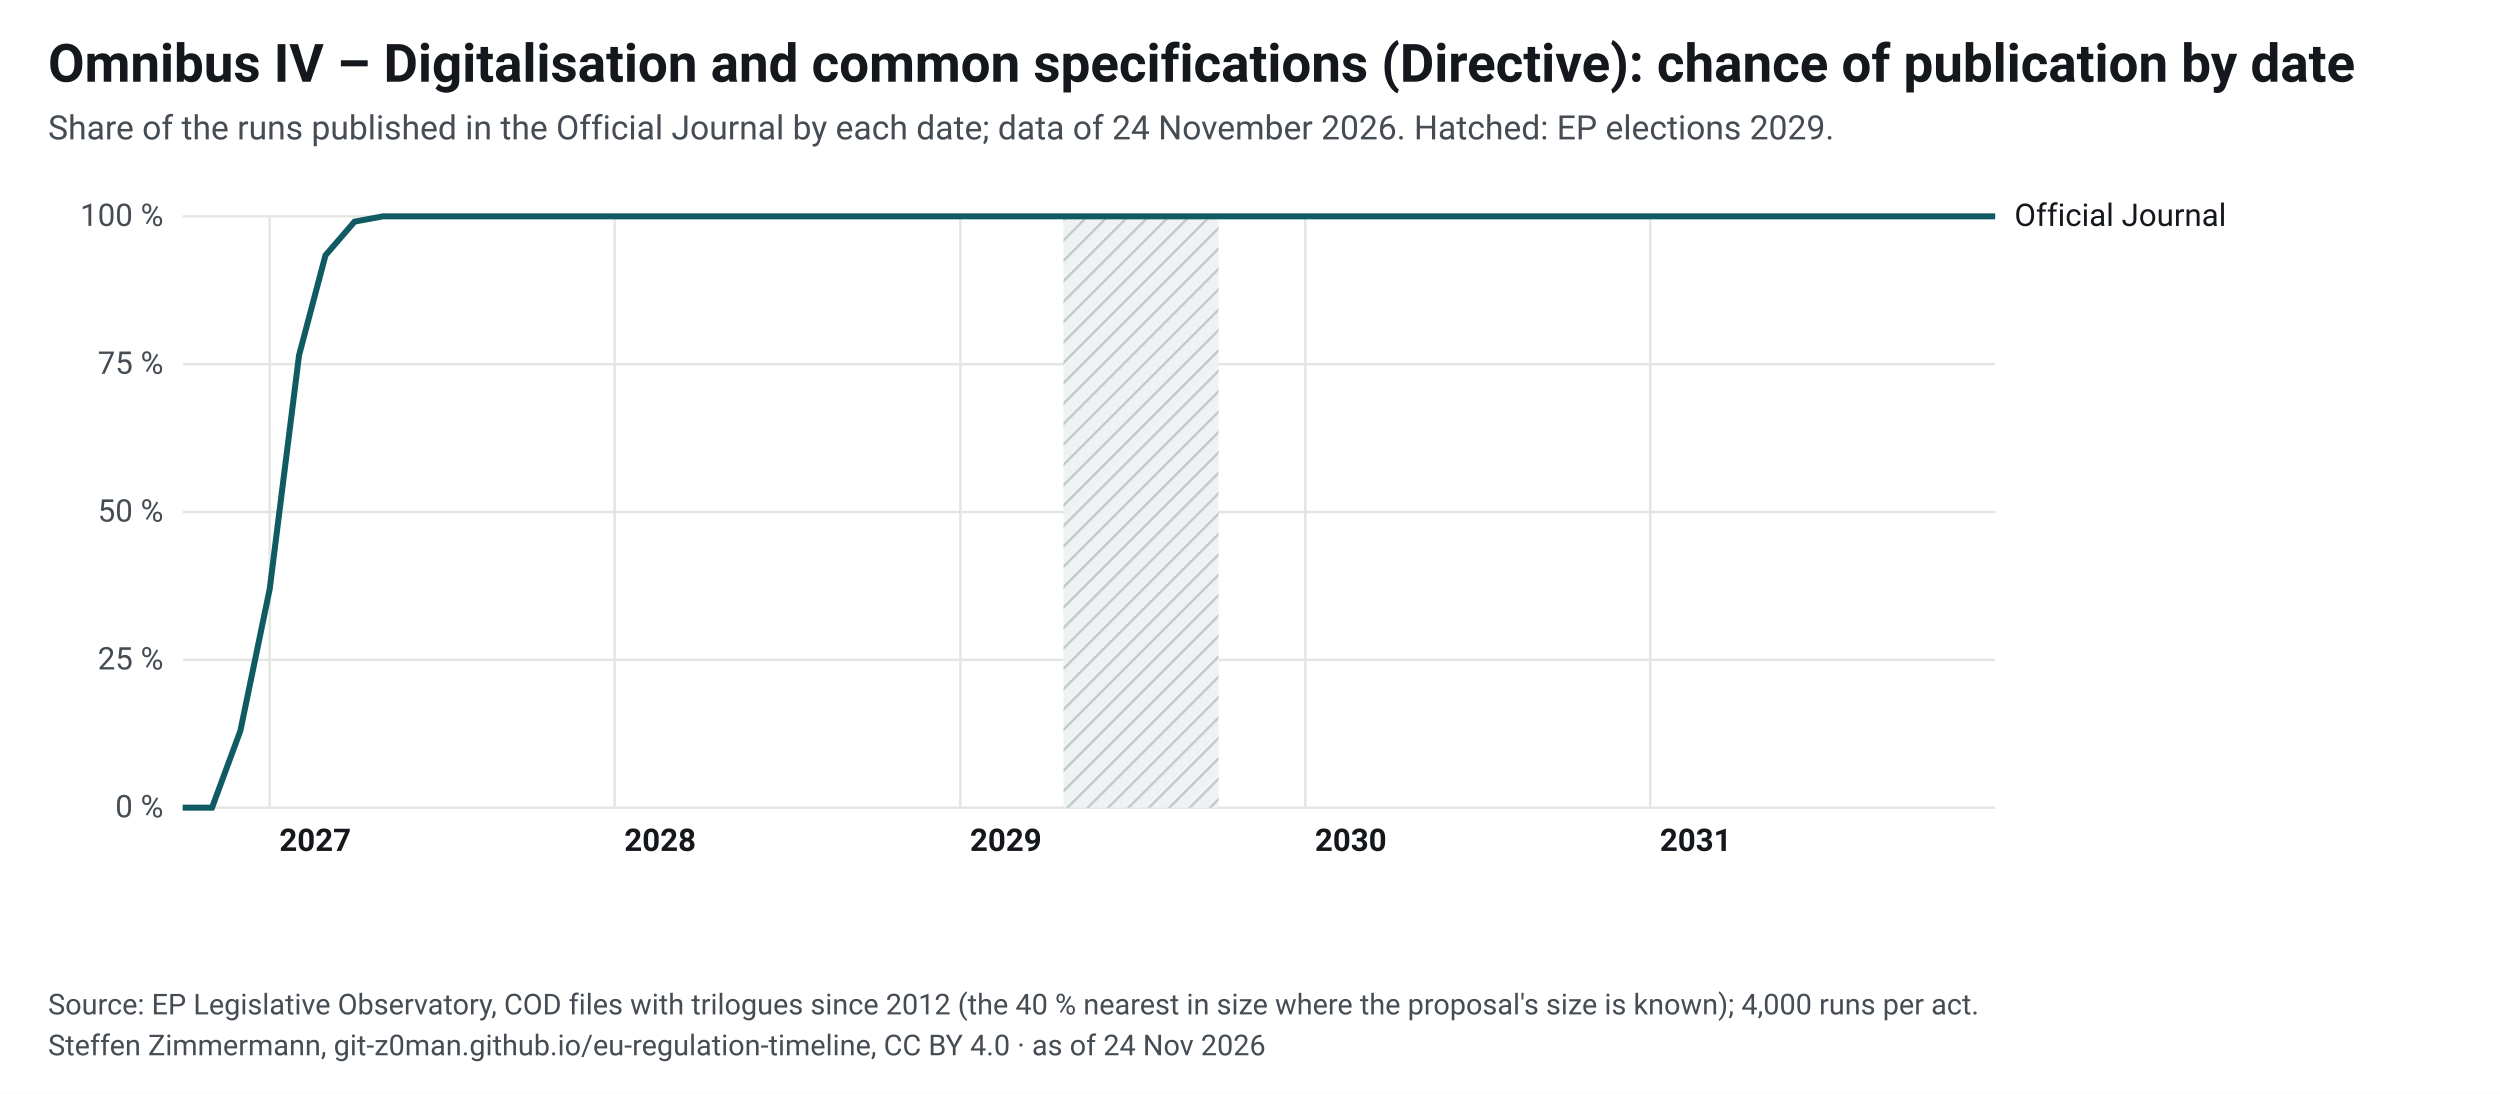
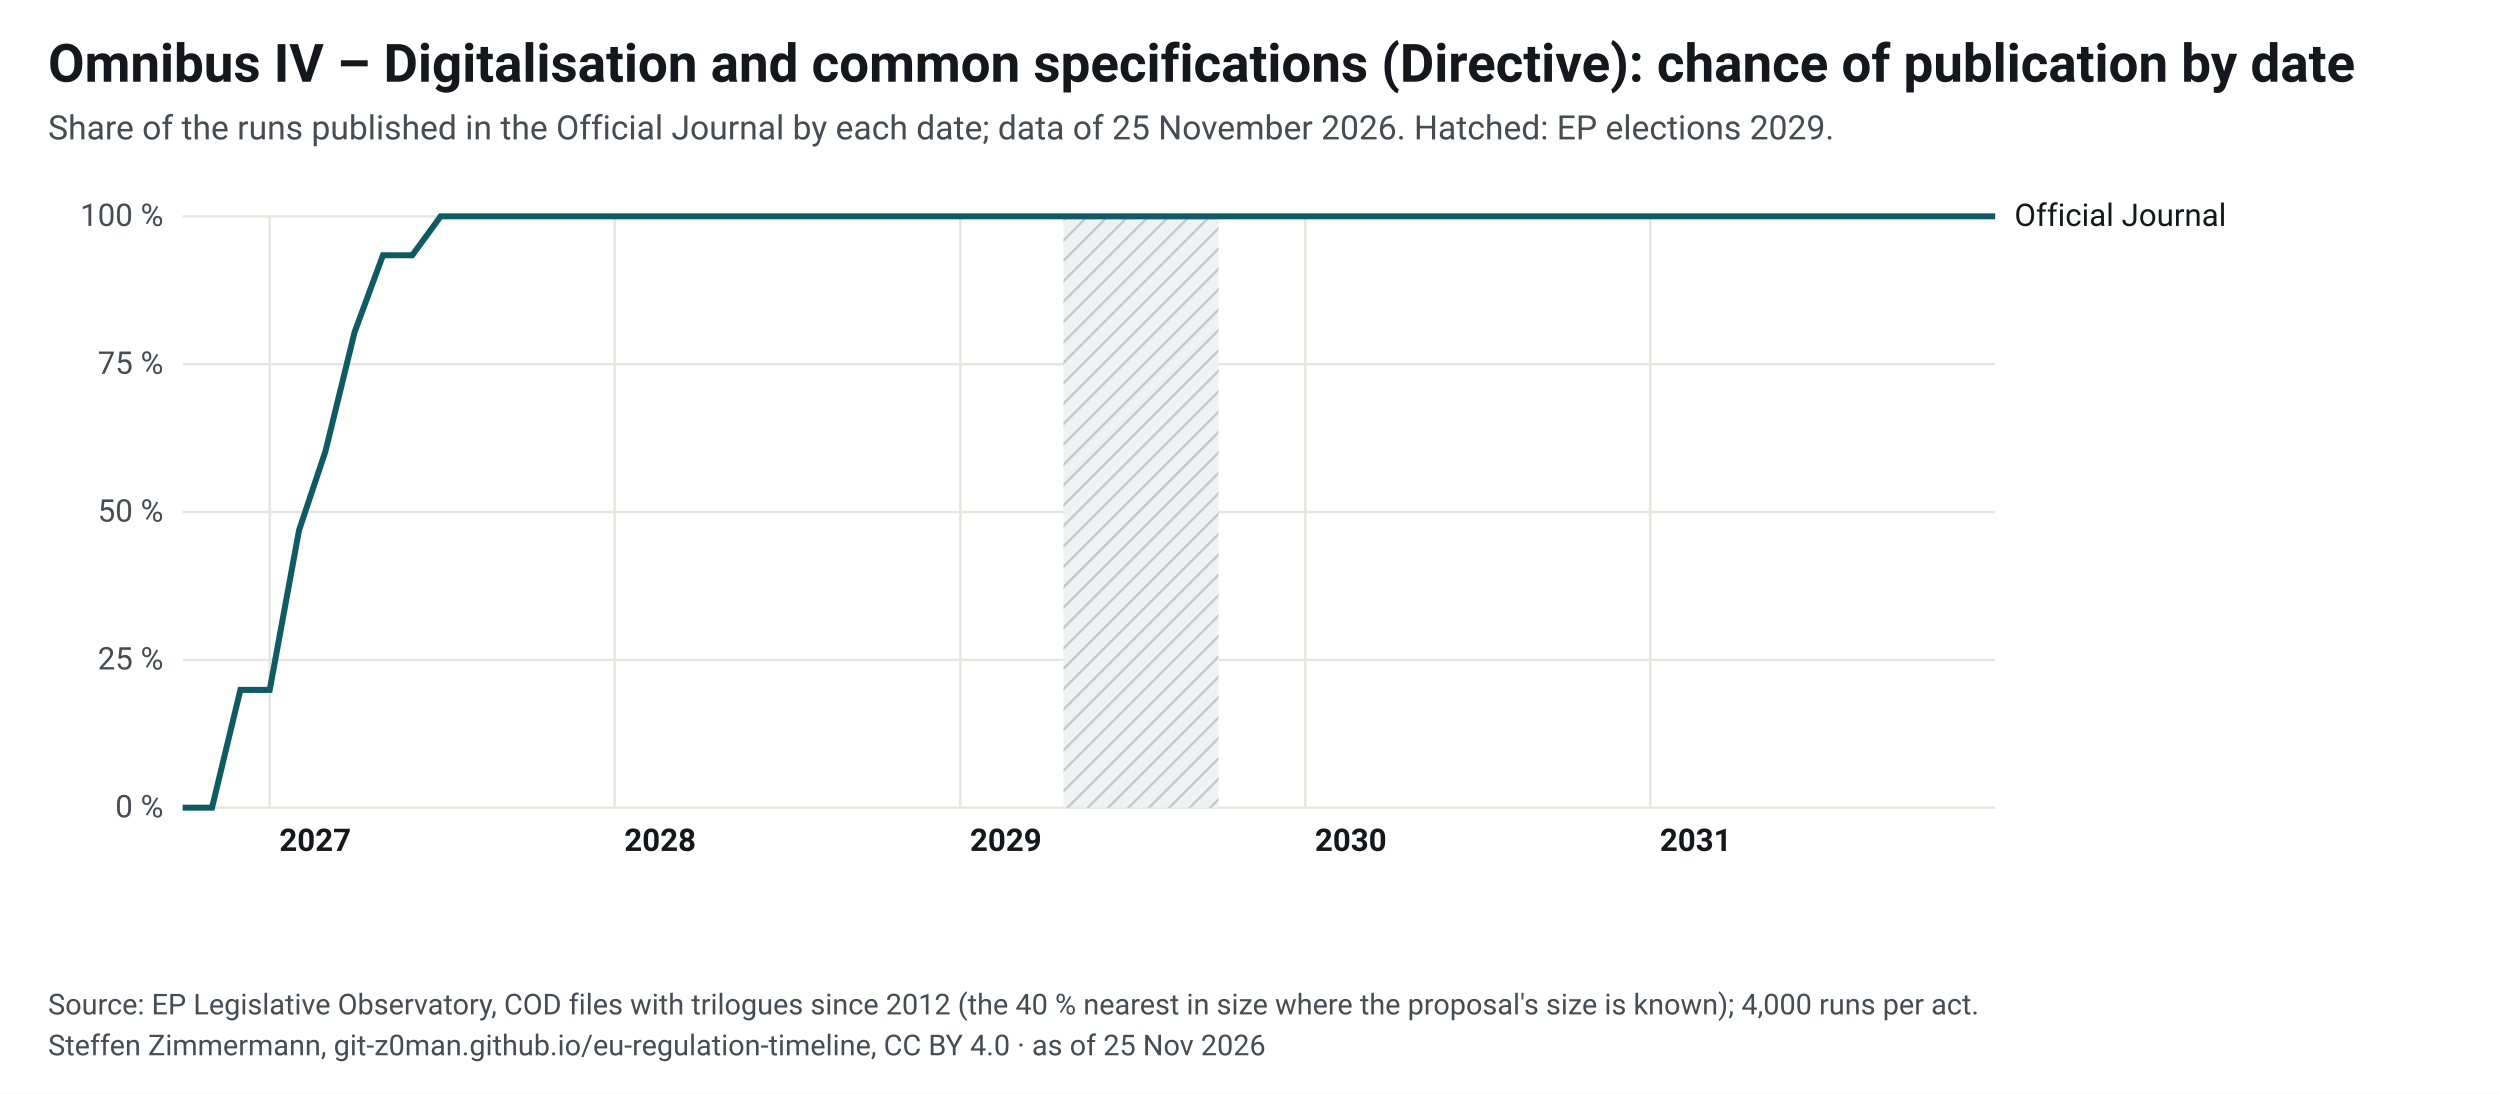
<svg xmlns="http://www.w3.org/2000/svg" width="1040" height="455" viewBox="0 0 1040 455" font-family="&quot;Source Sans 3&quot;, system-ui, -apple-system, Segoe UI, Roboto, Arial, sans-serif" font-size="13">
  <style>.ink{fill:#14181c}.mu{fill:#454c53}.gr{stroke:#e3e5e1;stroke-width:1}.pa{fill:#eef2f2}.pb{fill:#e4e8e9}.hb{fill:#eef2f2}.hl{stroke:#c3c9cc}.wt{fill:#454c53}.pt{fill:#14181c;paint-order:stroke;stroke:#fff;stroke-width:4px;stroke-linejoin:round}.pl{stroke:#14181c}.td{stroke:#14181c;stroke-width:1.5}.b50{fill:#0f5a63;opacity:.9}.b80{fill:#cfe2e4}.med{fill:#fff;stroke:#0f5a63}.fx{fill:#14181c}.ini{fill:#e3eeef;stroke:#6e9195;stroke-width:1}.ini80{fill:#a7b7ba}.inim{stroke:#6e9195;stroke-width:2}.c1{stroke:#0f5a63}.c2{stroke:#454c53;stroke-dasharray:7 4}.c3{stroke:#6e9195;stroke-dasharray:2 4}.ax{stroke:#454c53;stroke-width:1}.dn{fill:#0f5a63;stroke:#fff}.de{fill:#fff;stroke:#0f5a63}a text{fill:#0f5a63}.nl-pending{fill:#0f5a63}.nl-adopted{fill:#5b646b}.nl-plan{fill:#fff;stroke:#14181c}.nl-open{fill:none;stroke:#14181c}.nl-q{fill:#14181c}.nl-row{stroke:#e3e5e1;stroke-width:.6}.nl-g-announced{fill:#f1f2f3}.nl-g-pending{fill:#e3eeef}.nl-g-adopted{fill:#eef2f2}</style>
  <rect width="1040" height="455" fill="#fff" />
  <text x="20" y="34" font-size="22" font-weight="700" class="ink">Omnibus IV – Digitalisation and common specifications (Directive): chance of publication by date</text>
-   <text x="20" y="58" font-size="14" class="mu">Share of the runs published in the Official Journal by each date; data of 24 November 2026. Hatched: EP elections 2029.</text>
+   <text x="20" y="58" font-size="14" class="mu">Share of the runs published in the Official Journal by each date; data of 25 November 2026. Hatched: EP elections 2029.</text>
  <g transform="translate(20,72)">
    <defs>
      <pattern id="hatch-39" width="6" height="6" patternUnits="userSpaceOnUse" patternTransform="rotate(45)">
        <rect width="6" height="6" class="hb" />
        <line x1="0" y1="0" x2="0" y2="6" class="hl" stroke-width="2" />
      </pattern>
    </defs>
    <line x1="56" y1="264.0" x2="810" y2="264.0" class="gr" />
    <text x="48" y="268.0" text-anchor="end" class="mu">0 %</text>
    <line x1="56" y1="202.5" x2="810" y2="202.5" class="gr" />
    <text x="48" y="206.5" text-anchor="end" class="mu">25 %</text>
    <line x1="56" y1="141.0" x2="810" y2="141.0" class="gr" />
    <text x="48" y="145.0" text-anchor="end" class="mu">50 %</text>
    <line x1="56" y1="79.5" x2="810" y2="79.5" class="gr" />
    <text x="48" y="83.5" text-anchor="end" class="mu">75 %</text>
    <line x1="56" y1="18.0" x2="810" y2="18.0" class="gr" />
    <text x="48" y="22.0" text-anchor="end" class="mu">100 %</text>
    <line x1="92.2" y1="18" x2="92.2" y2="264" class="gr" />
    <text x="96.2" y="282" class="ink" font-weight="600">2027</text>
    <line x1="235.7" y1="18" x2="235.7" y2="264" class="gr" />
    <text x="239.7" y="282" class="ink" font-weight="600">2028</text>
    <line x1="379.5" y1="18" x2="379.5" y2="264" class="gr" />
    <text x="383.5" y="282" class="ink" font-weight="600">2029</text>
    <line x1="523.0" y1="18" x2="523.0" y2="264" class="gr" />
    <text x="527.0" y="282" class="ink" font-weight="600">2030</text>
    <line x1="666.5" y1="18" x2="666.5" y2="264" class="gr" />
    <text x="670.5" y="282" class="ink" font-weight="600">2031</text>
    <rect x="422.4" y="18" width="64.5" height="246" fill="url(#hatch-39)" />
-     <path d="M56.0,264.0 L68.2,264.0 L80.0,232.0 L92.2,173.0 L104.4,75.8 L115.4,34.2 L127.5,20.2 L139.3,18.0 L151.5,18.0 L163.3,18.0 L175.5,18.0 L187.7,18.0 L199.5,18.0 L211.7,18.0 L223.5,18.0 L235.7,18.0 L247.8,18.0 L259.2,18.0 L271.4,18.0 L283.2,18.0 L295.4,18.0 L307.2,18.0 L319.4,18.0 L331.6,18.0 L343.4,18.0 L355.6,18.0 L367.3,18.0 L379.5,18.0 L391.7,18.0 L402.7,18.0 L414.9,18.0 L426.7,18.0 L438.9,18.0 L450.7,18.0 L462.9,18.0 L475.1,18.0 L486.9,18.0 L499.0,18.0 L510.8,18.0 L523.0,18.0 L535.2,18.0 L546.2,18.0 L558.4,18.0 L570.2,18.0 L582.4,18.0 L594.2,18.0 L606.4,18.0 L618.6,18.0 L630.3,18.0 L642.5,18.0 L654.3,18.0 L666.5,18.0 L678.7,18.0 L689.7,18.0 L701.9,18.0 L713.7,18.0 L725.9,18.0 L737.7,18.0 L749.9,18.0 L762.0,18.0 L773.8,18.0 L786.0,18.0 L797.8,18.0 L810.0,18.0" fill="none" class="c1" stroke-width="2.5" />
+     <path d="M56.0,264.0 L68.2,264.0 L80.0,215.0 L92.2,215.0 L104.4,148.6 L115.4,115.7 L127.5,66.2 L139.3,34.2 L151.5,34.2 L163.3,18.0 L175.5,18.0 L187.7,18.0 L199.5,18.0 L211.7,18.0 L223.5,18.0 L235.7,18.0 L247.8,18.0 L259.2,18.0 L271.4,18.0 L283.2,18.0 L295.4,18.0 L307.2,18.0 L319.4,18.0 L331.6,18.0 L343.4,18.0 L355.6,18.0 L367.3,18.0 L379.5,18.0 L391.7,18.0 L402.7,18.0 L414.9,18.0 L426.7,18.0 L438.9,18.0 L450.7,18.0 L462.9,18.0 L475.1,18.0 L486.9,18.0 L499.0,18.0 L510.8,18.0 L523.0,18.0 L535.2,18.0 L546.2,18.0 L558.4,18.0 L570.2,18.0 L582.4,18.0 L594.2,18.0 L606.4,18.0 L618.6,18.0 L630.3,18.0 L642.5,18.0 L654.3,18.0 L666.5,18.0 L678.7,18.0 L689.7,18.0 L701.9,18.0 L713.7,18.0 L725.9,18.0 L737.7,18.0 L749.9,18.0 L762.0,18.0 L773.8,18.0 L786.0,18.0 L797.8,18.0 L810.0,18.0" fill="none" class="c1" stroke-width="2.5" />
    <text x="818.0" y="22.0" class="ink">Official Journal</text>
    <rect x="50.0" y="18" width="12" height="246" fill="transparent" data-tip="Official Journal: 0 % published before Oct 2026" />
-     <rect x="86.2" y="18" width="12" height="246" fill="transparent" data-tip="Official Journal: 37 % published before Jan 2027" />
-     <rect x="121.5" y="18" width="12" height="246" fill="transparent" data-tip="Official Journal: 99 % published before Apr 2027" />
+     <rect x="86.2" y="18" width="12" height="246" fill="transparent" data-tip="Official Journal: 20 % published before Jan 2027" />
+     <rect x="121.5" y="18" width="12" height="246" fill="transparent" data-tip="Official Journal: 80 % published before Apr 2027" />
    <rect x="157.3" y="18" width="12" height="246" fill="transparent" data-tip="Official Journal: 100 % published before Jul 2027" />
    <rect x="193.5" y="18" width="12" height="246" fill="transparent" data-tip="Official Journal: 100 % published before Oct 2027" />
    <rect x="229.7" y="18" width="12" height="246" fill="transparent" data-tip="Official Journal: 100 % published before Jan 2028" />
    <rect x="265.4" y="18" width="12" height="246" fill="transparent" data-tip="Official Journal: 100 % published before Apr 2028" />
    <rect x="301.2" y="18" width="12" height="246" fill="transparent" data-tip="Official Journal: 100 % published before Jul 2028" />
    <rect x="337.4" y="18" width="12" height="246" fill="transparent" data-tip="Official Journal: 100 % published before Oct 2028" />
    <rect x="373.5" y="18" width="12" height="246" fill="transparent" data-tip="Official Journal: 100 % published before Jan 2029" />
    <rect x="408.9" y="18" width="12" height="246" fill="transparent" data-tip="Official Journal: 100 % published before Apr 2029" />
    <rect x="444.7" y="18" width="12" height="246" fill="transparent" data-tip="Official Journal: 100 % published before Jul 2029" />
    <rect x="480.9" y="18" width="12" height="246" fill="transparent" data-tip="Official Journal: 100 % published before Oct 2029" />
    <rect x="517.0" y="18" width="12" height="246" fill="transparent" data-tip="Official Journal: 100 % published before Jan 2030" />
    <rect x="552.4" y="18" width="12" height="246" fill="transparent" data-tip="Official Journal: 100 % published before Apr 2030" />
    <rect x="588.2" y="18" width="12" height="246" fill="transparent" data-tip="Official Journal: 100 % published before Jul 2030" />
    <rect x="624.3" y="18" width="12" height="246" fill="transparent" data-tip="Official Journal: 100 % published before Oct 2030" />
    <rect x="660.5" y="18" width="12" height="246" fill="transparent" data-tip="Official Journal: 100 % published before Jan 2031" />
    <rect x="695.9" y="18" width="12" height="246" fill="transparent" data-tip="Official Journal: 100 % published before Apr 2031" />
    <rect x="731.7" y="18" width="12" height="246" fill="transparent" data-tip="Official Journal: 100 % published before Jul 2031" />
    <rect x="767.8" y="18" width="12" height="246" fill="transparent" data-tip="Official Journal: 100 % published before Oct 2031" />
    <rect x="804.0" y="18" width="12" height="246" fill="transparent" data-tip="Official Journal: 100 % published before Jan 2032" />
  </g>
  <text x="20" y="422" font-size="12" class="mu">Source: EP Legislative Observatory, COD files with trilogues since 2012 (the 40 % nearest in size where the proposal's size is known); 4,000 runs per act.</text>
-   <text x="20" y="439" font-size="12" class="mu">Steffen Zimmermann, git-z0man.github.io/eu-regulation-timeline, CC BY 4.0 · as of 24 Nov 2026</text>
+   <text x="20" y="439" font-size="12" class="mu">Steffen Zimmermann, git-z0man.github.io/eu-regulation-timeline, CC BY 4.0 · as of 25 Nov 2026</text>
</svg>
